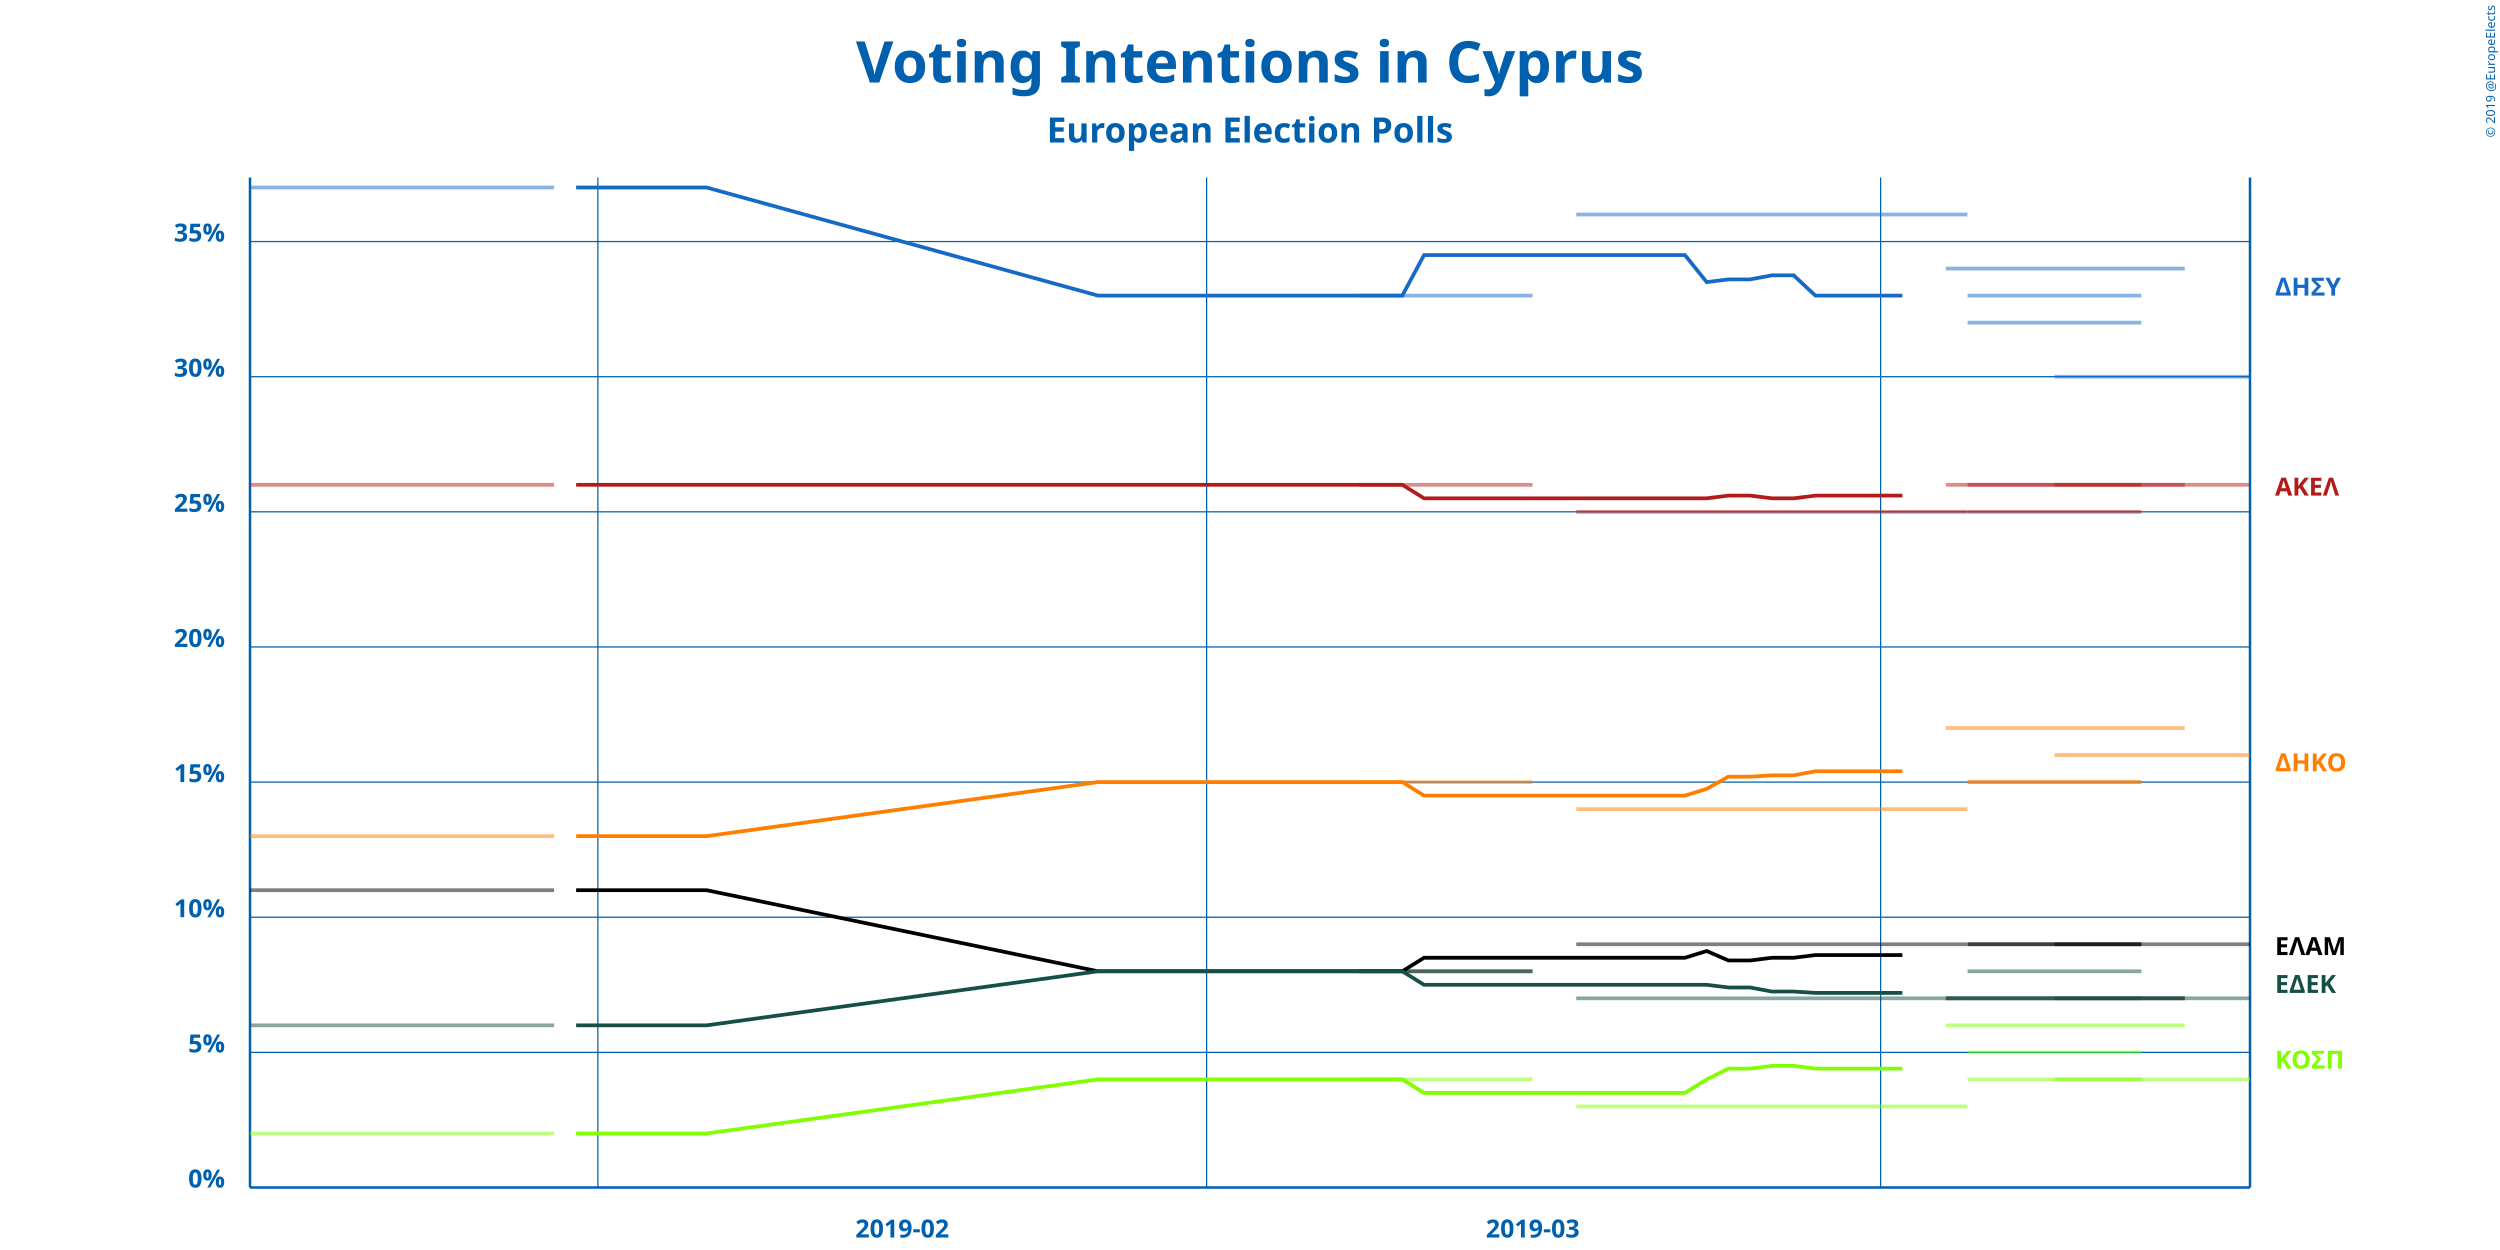
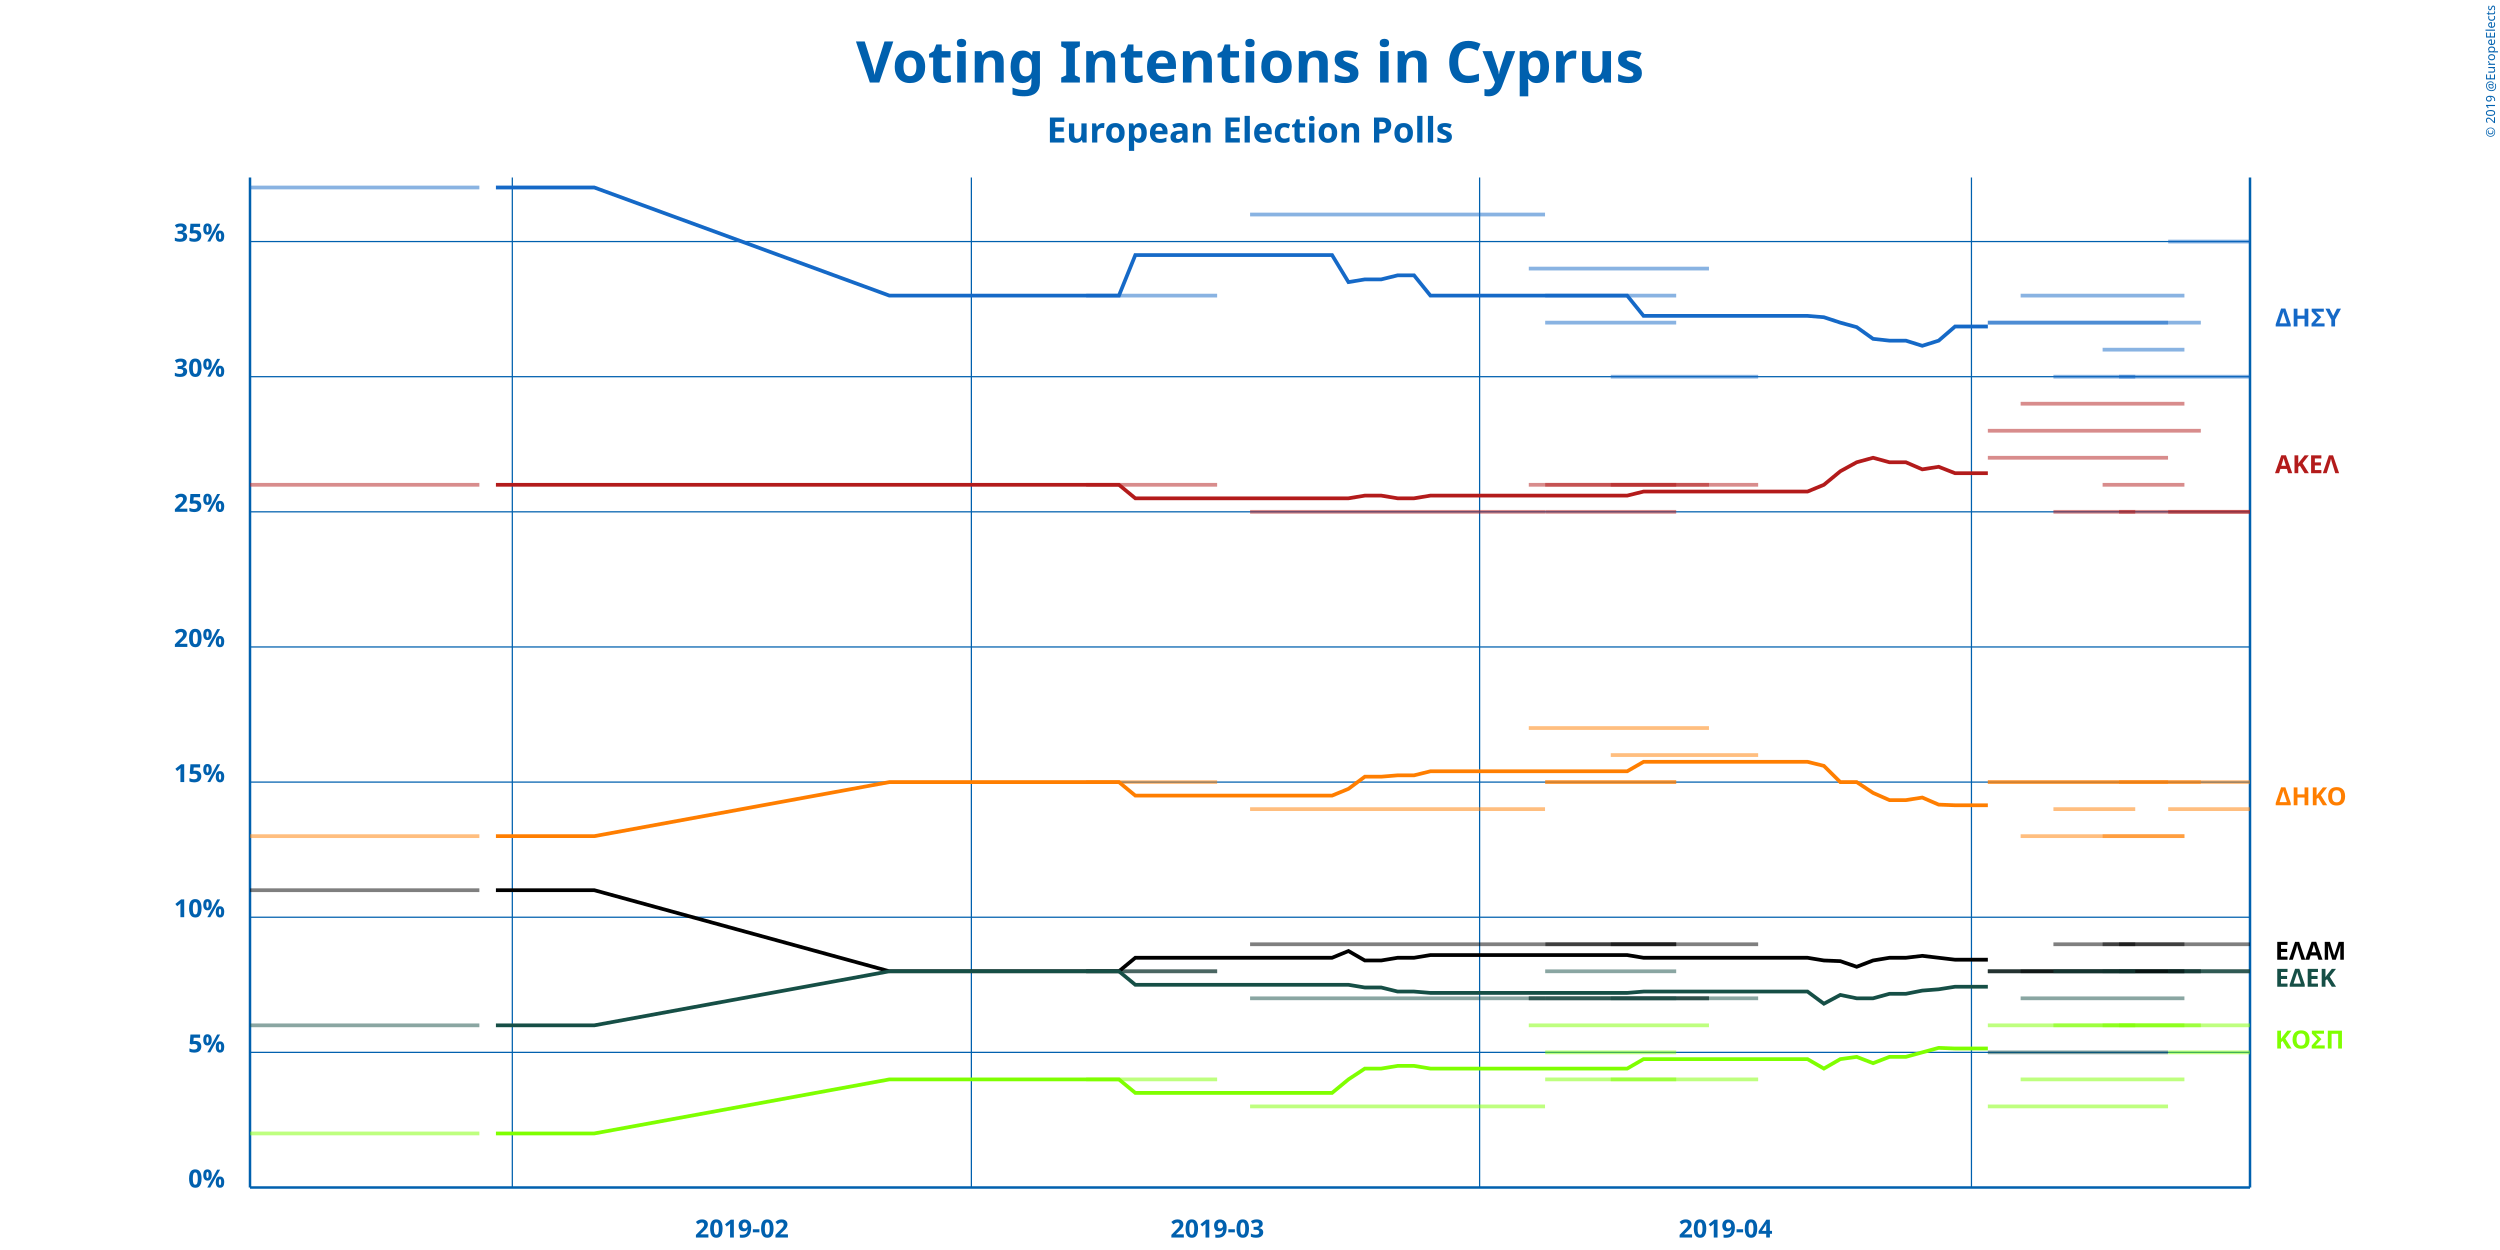
<svg HEIGHT="1000" WIDTH="2000">
  <rect fill="#FFFFFF" height="1000" stroke="none" width="2000" x="0" y="0" />
  <text fill="#0060AE" font-family="'Advent Pro'" font-size="46px" font-style="normal" font-weight="bold" text-align="center" text-anchor="middle" x="1000" y="66">Voting Intentions in Cyprus</text>
  <text fill="#0060AE" font-family="'Advent Pro'" font-size="28px" font-style="normal" font-weight="bold" text-align="center" text-anchor="middle" x="1000" y="114">European Election Polls</text>
  <text fill="#0060AE" font-family="'Advent Pro'" font-size="10px" font-style="normal" font-weight="normal" text-align="center" text-anchor="end" transform="rotate(270)" x="-4" y="1996">© 2019 @EuropeElects</text>
  <g>
    <g>
      <line stroke="#0060AE" stroke-width="2" x1="200.0" x2="1800.0" y1="950.0" y2="950.0" />
      <text fill="#0060AE" font-family="'Advent Pro'" font-size="20px" font-style="normal" font-weight="bold" text-align="center" text-anchor="end" x="180.0" y="950.0">0%</text>
      <line stroke="#0060AE" stroke-width="2" x1="200.0" x2="200.0" y1="950.0" y2="142.0" />
      <line stroke="#0060AE" stroke-width="2" x1="1800.0" x2="1800.0" y1="950.0" y2="142.0" />
-       <line stroke="#0060AE" stroke-width="1" x1="478.291" x2="478.291" y1="950.0" y2="142.0" />
-       <text fill="#0060AE" font-family="'Advent Pro'" font-size="20px" font-style="normal" font-weight="bold" text-align="center" text-anchor="middle" x="721.796" y="990.0">2019-02</text>
-       <line stroke="#0060AE" stroke-width="1" x1="965.301" x2="965.301" y1="950.0" y2="142.0" />
-       <text fill="#0060AE" font-family="'Advent Pro'" font-size="20px" font-style="normal" font-weight="bold" text-align="center" text-anchor="middle" x="1226.198" y="990.0">2019-03</text>
-       <line stroke="#0060AE" stroke-width="1" x1="1504.49" x2="1504.49" y1="950.0" y2="142.0" />
+       <line stroke="#0060AE" stroke-width="1" x1="409.853" x2="409.853" y1="950.0" y2="142.0" />
+       <text fill="#0060AE" font-family="'Advent Pro'" font-size="20px" font-style="normal" font-weight="bold" text-align="center" text-anchor="middle" x="593.475" y="990.0">2019-02</text>
+       <line stroke="#0060AE" stroke-width="1" x1="777.096" x2="777.096" y1="950.0" y2="142.0" />
+       <text fill="#0060AE" font-family="'Advent Pro'" font-size="20px" font-style="normal" font-weight="bold" text-align="center" text-anchor="middle" x="973.834" y="990.0">2019-03</text>
+       <line stroke="#0060AE" stroke-width="1" x1="1183.687" x2="1183.687" y1="950.0" y2="142.0" />
+       <text fill="#0060AE" font-family="'Advent Pro'" font-size="20px" font-style="normal" font-weight="bold" text-align="center" text-anchor="middle" x="1380.425" y="990.0">2019-04</text>
+       <line stroke="#0060AE" stroke-width="1" x1="1577.162" x2="1577.162" y1="950.0" y2="142.0" />
      <line stroke="#0060AE" stroke-width="1" x1="200.0" x2="1800.0" y1="841.892" y2="841.892" />
      <text fill="#0060AE" font-family="'Advent Pro'" font-size="20px" font-style="normal" font-weight="bold" text-align="center" text-anchor="end" x="180.0" y="841.892">5%</text>
      <line stroke="#0060AE" stroke-width="1" x1="200.0" x2="1800.0" y1="733.784" y2="733.784" />
      <text fill="#0060AE" font-family="'Advent Pro'" font-size="20px" font-style="normal" font-weight="bold" text-align="center" text-anchor="end" x="180.0" y="733.784">10%</text>
      <line stroke="#0060AE" stroke-width="1" x1="200.0" x2="1800.0" y1="625.676" y2="625.676" />
      <text fill="#0060AE" font-family="'Advent Pro'" font-size="20px" font-style="normal" font-weight="bold" text-align="center" text-anchor="end" x="180.0" y="625.676">15%</text>
      <line stroke="#0060AE" stroke-width="1" x1="200.0" x2="1800.0" y1="517.568" y2="517.568" />
      <text fill="#0060AE" font-family="'Advent Pro'" font-size="20px" font-style="normal" font-weight="bold" text-align="center" text-anchor="end" x="180.0" y="517.568">20%</text>
      <line stroke="#0060AE" stroke-width="1" x1="200.0" x2="1800.0" y1="409.459" y2="409.459" />
      <text fill="#0060AE" font-family="'Advent Pro'" font-size="20px" font-style="normal" font-weight="bold" text-align="center" text-anchor="end" x="180.0" y="409.459">25%</text>
      <line stroke="#0060AE" stroke-width="1" x1="200.0" x2="1800.0" y1="301.351" y2="301.351" />
      <text fill="#0060AE" font-family="'Advent Pro'" font-size="20px" font-style="normal" font-weight="bold" text-align="center" text-anchor="end" x="180.0" y="301.351">30%</text>
      <line stroke="#0060AE" stroke-width="1" x1="200.0" x2="1800.0" y1="193.243" y2="193.243" />
      <text fill="#0060AE" font-family="'Advent Pro'" font-size="20px" font-style="normal" font-weight="bold" text-align="center" text-anchor="end" x="180.0" y="193.243">35%</text>
    </g>
    <g>
-       <line stroke="#1569C7" stroke-opacity="0.5" stroke-width="3" x1="1643.635" x2="1800.0" y1="301.351" y2="301.351" />
-       <line stroke="#B31B1B" stroke-opacity="0.5" stroke-width="3" x1="1643.635" x2="1800.0" y1="387.838" y2="387.838" />
-       <line stroke="#FF7E00" stroke-opacity="0.5" stroke-width="3" x1="1643.635" x2="1800.0" y1="604.054" y2="604.054" />
-       <line stroke="#000000" stroke-opacity="0.5" stroke-width="3" x1="1643.635" x2="1800.0" y1="755.405" y2="755.405" />
-       <line stroke="#164F46" stroke-opacity="0.5" stroke-width="3" x1="1643.635" x2="1800.0" y1="798.649" y2="798.649" />
-       <line stroke="#7FFF00" stroke-opacity="0.5" stroke-width="3" x1="1643.635" x2="1800.0" y1="863.514" y2="863.514" />
-       <line stroke="#1569C7" stroke-opacity="0.5" stroke-width="3" x1="1556.669" x2="1747.82" y1="214.865" y2="214.865" />
-       <line stroke="#B31B1B" stroke-opacity="0.5" stroke-width="3" x1="1556.669" x2="1747.82" y1="387.838" y2="387.838" />
-       <line stroke="#FF7E00" stroke-opacity="0.5" stroke-width="3" x1="1556.669" x2="1747.82" y1="582.432" y2="582.432" />
-       <line stroke="#000000" stroke-opacity="0.5" stroke-width="3" x1="1556.669" x2="1747.82" y1="798.649" y2="798.649" />
-       <line stroke="#164F46" stroke-opacity="0.5" stroke-width="3" x1="1556.669" x2="1747.82" y1="798.649" y2="798.649" />
-       <line stroke="#7FFF00" stroke-opacity="0.5" stroke-width="3" x1="1556.669" x2="1747.82" y1="820.27" y2="820.27" />
-       <line stroke="#1569C7" stroke-opacity="0.5" stroke-width="3" x1="1574.062" x2="1713.034" y1="258.108" y2="258.108" />
-       <line stroke="#B31B1B" stroke-opacity="0.5" stroke-width="3" x1="1574.062" x2="1713.034" y1="387.838" y2="387.838" />
-       <line stroke="#FF7E00" stroke-opacity="0.5" stroke-width="3" x1="1574.062" x2="1713.034" y1="625.676" y2="625.676" />
-       <line stroke="#000000" stroke-opacity="0.5" stroke-width="3" x1="1574.062" x2="1713.034" y1="755.405" y2="755.405" />
-       <line stroke="#164F46" stroke-opacity="0.5" stroke-width="3" x1="1574.062" x2="1713.034" y1="777.027" y2="777.027" />
-       <line stroke="#7FFF00" stroke-opacity="0.5" stroke-width="3" x1="1574.062" x2="1713.034" y1="863.514" y2="863.514" />
-       <line stroke="#1569C7" stroke-opacity="0.5" stroke-width="3" x1="1574.062" x2="1713.034" y1="236.486" y2="236.486" />
-       <line stroke="#B31B1B" stroke-opacity="0.5" stroke-width="3" x1="1574.062" x2="1713.034" y1="409.459" y2="409.459" />
-       <line stroke="#FF7E00" stroke-opacity="0.5" stroke-width="3" x1="1574.062" x2="1713.034" y1="625.676" y2="625.676" />
-       <line stroke="#000000" stroke-opacity="0.5" stroke-width="3" x1="1574.062" x2="1713.034" y1="755.405" y2="755.405" />
-       <line stroke="#164F46" stroke-opacity="0.5" stroke-width="3" x1="1574.062" x2="1713.034" y1="798.649" y2="798.649" />
-       <line stroke="#7FFF00" stroke-opacity="0.5" stroke-width="3" x1="1574.062" x2="1713.034" y1="841.892" y2="841.892" />
-       <line stroke="#1569C7" stroke-opacity="0.5" stroke-width="3" x1="1260.985" x2="1573.888" y1="171.622" y2="171.622" />
-       <line stroke="#B31B1B" stroke-opacity="0.5" stroke-width="3" x1="1260.985" x2="1573.888" y1="409.459" y2="409.459" />
-       <line stroke="#FF7E00" stroke-opacity="0.5" stroke-width="3" x1="1260.985" x2="1573.888" y1="647.297" y2="647.297" />
-       <line stroke="#000000" stroke-opacity="0.5" stroke-width="3" x1="1260.985" x2="1573.888" y1="755.405" y2="755.405" />
-       <line stroke="#164F46" stroke-opacity="0.5" stroke-width="3" x1="1260.985" x2="1573.888" y1="798.649" y2="798.649" />
-       <line stroke="#7FFF00" stroke-opacity="0.5" stroke-width="3" x1="1260.985" x2="1573.888" y1="885.135" y2="885.135" />
-       <line stroke="#1569C7" stroke-opacity="0.5" stroke-width="3" x1="1087.053" x2="1226.025" y1="236.486" y2="236.486" />
-       <line stroke="#B31B1B" stroke-opacity="0.5" stroke-width="3" x1="1087.053" x2="1226.025" y1="387.838" y2="387.838" />
-       <line stroke="#FF7E00" stroke-opacity="0.5" stroke-width="3" x1="1087.053" x2="1226.025" y1="625.676" y2="625.676" />
-       <line stroke="#000000" stroke-opacity="0.5" stroke-width="3" x1="1087.053" x2="1226.025" y1="777.027" y2="777.027" />
-       <line stroke="#164F46" stroke-opacity="0.5" stroke-width="3" x1="1087.053" x2="1226.025" y1="777.027" y2="777.027" />
-       <line stroke="#7FFF00" stroke-opacity="0.5" stroke-width="3" x1="1087.053" x2="1226.025" y1="863.514" y2="863.514" />
-       <line stroke="#1569C7" stroke-opacity="0.5" stroke-width="3" x1="200.0" x2="443.331" y1="150.0" y2="150.0" />
-       <line stroke="#B31B1B" stroke-opacity="0.5" stroke-width="3" x1="200.0" x2="443.331" y1="387.838" y2="387.838" />
-       <line stroke="#FF7E00" stroke-opacity="0.5" stroke-width="3" x1="200.0" x2="443.331" y1="668.919" y2="668.919" />
-       <line stroke="#000000" stroke-opacity="0.5" stroke-width="3" x1="200.0" x2="443.331" y1="712.162" y2="712.162" />
-       <line stroke="#164F46" stroke-opacity="0.5" stroke-width="3" x1="200.0" x2="443.331" y1="820.27" y2="820.27" />
-       <line stroke="#7FFF00" stroke-opacity="0.5" stroke-width="3" x1="200.0" x2="443.331" y1="906.757" y2="906.757" />
+       <line stroke="#1569C7" stroke-opacity="0.5" stroke-width="3" x1="1734.552" x2="1800.0" y1="193.243" y2="193.243" />
+       <line stroke="#B31B1B" stroke-opacity="0.5" stroke-width="3" x1="1734.552" x2="1800.0" y1="409.459" y2="409.459" />
+       <line stroke="#FF7E00" stroke-opacity="0.5" stroke-width="3" x1="1734.552" x2="1800.0" y1="647.297" y2="647.297" />
+       <line stroke="#000000" stroke-opacity="0.5" stroke-width="3" x1="1734.552" x2="1800.0" y1="777.027" y2="777.027" />
+       <line stroke="#164F46" stroke-opacity="0.5" stroke-width="3" x1="1734.552" x2="1800.0" y1="777.027" y2="777.027" />
+       <line stroke="#7FFF00" stroke-opacity="0.5" stroke-width="3" x1="1734.552" x2="1800.0" y1="841.892" y2="841.892" />
+       <line stroke="#1569C7" stroke-opacity="0.5" stroke-width="3" x1="1695.205" x2="1800.0" y1="301.351" y2="301.351" />
+       <line stroke="#B31B1B" stroke-opacity="0.5" stroke-width="3" x1="1695.205" x2="1800.0" y1="409.459" y2="409.459" />
+       <line stroke="#FF7E00" stroke-opacity="0.5" stroke-width="3" x1="1695.205" x2="1800.0" y1="625.676" y2="625.676" />
+       <line stroke="#000000" stroke-opacity="0.5" stroke-width="3" x1="1695.205" x2="1800.0" y1="755.405" y2="755.405" />
+       <line stroke="#164F46" stroke-opacity="0.5" stroke-width="3" x1="1695.205" x2="1800.0" y1="777.027" y2="777.027" />
+       <line stroke="#7FFF00" stroke-opacity="0.5" stroke-width="3" x1="1695.205" x2="1800.0" y1="820.27" y2="820.27" />
+       <line stroke-opacity="0.5" stroke-width="3" x1="1695.205" x2="1800.0" y1="950.0" y2="950.0" />
+       <line stroke="#1569C7" stroke-opacity="0.5" stroke-width="3" x1="1590.278" x2="1760.653" y1="258.108" y2="258.108" />
+       <line stroke="#B31B1B" stroke-opacity="0.5" stroke-width="3" x1="1590.278" x2="1760.653" y1="344.595" y2="344.595" />
+       <line stroke="#FF7E00" stroke-opacity="0.5" stroke-width="3" x1="1590.278" x2="1760.653" y1="625.676" y2="625.676" />
+       <line stroke="#000000" stroke-opacity="0.5" stroke-width="3" x1="1590.278" x2="1760.653" y1="777.027" y2="777.027" />
+       <line stroke="#164F46" stroke-opacity="0.5" stroke-width="3" x1="1590.278" x2="1760.653" y1="777.027" y2="777.027" />
+       <line stroke="#7FFF00" stroke-opacity="0.5" stroke-width="3" x1="1590.278" x2="1760.653" y1="820.27" y2="820.27" />
+       <line stroke="#1569C7" stroke-opacity="0.5" stroke-width="3" x1="1682.089" x2="1747.537" y1="279.73" y2="279.73" />
+       <line stroke="#B31B1B" stroke-opacity="0.5" stroke-width="3" x1="1682.089" x2="1747.537" y1="387.838" y2="387.838" />
+       <line stroke="#FF7E00" stroke-opacity="0.5" stroke-width="3" x1="1682.089" x2="1747.537" y1="668.919" y2="668.919" />
+       <line stroke="#000000" stroke-opacity="0.5" stroke-width="3" x1="1682.089" x2="1747.537" y1="755.405" y2="755.405" />
+       <line stroke="#164F46" stroke-opacity="0.5" stroke-width="3" x1="1682.089" x2="1747.537" y1="777.027" y2="777.027" />
+       <line stroke="#7FFF00" stroke-opacity="0.5" stroke-width="3" x1="1682.089" x2="1747.537" y1="820.27" y2="820.27" />
+       <line stroke="#1569C7" stroke-opacity="0.5" stroke-width="3" x1="1616.51" x2="1747.537" y1="236.486" y2="236.486" />
+       <line stroke="#B31B1B" stroke-opacity="0.5" stroke-width="3" x1="1616.51" x2="1747.537" y1="322.973" y2="322.973" />
+       <line stroke="#FF7E00" stroke-opacity="0.5" stroke-width="3" x1="1616.51" x2="1747.537" y1="668.919" y2="668.919" />
+       <line stroke="#000000" stroke-opacity="0.5" stroke-width="3" x1="1616.51" x2="1747.537" y1="777.027" y2="777.027" />
+       <line stroke="#164F46" stroke-opacity="0.5" stroke-width="3" x1="1616.51" x2="1747.537" y1="798.649" y2="798.649" />
+       <line stroke="#7FFF00" stroke-opacity="0.5" stroke-width="3" x1="1616.51" x2="1747.537" y1="863.514" y2="863.514" />
+       <line stroke="#1569C7" stroke-opacity="0.5" stroke-width="3" x1="1590.278" x2="1734.421" y1="258.108" y2="258.108" />
+       <line stroke="#B31B1B" stroke-opacity="0.5" stroke-width="3" x1="1590.278" x2="1734.421" y1="366.216" y2="366.216" />
+       <line stroke="#FF7E00" stroke-opacity="0.5" stroke-width="3" x1="1590.278" x2="1734.421" y1="625.676" y2="625.676" />
+       <line stroke="#000000" stroke-opacity="0.5" stroke-width="3" x1="1590.278" x2="1734.421" y1="777.027" y2="777.027" />
+       <line stroke="#164F46" stroke-opacity="0.5" stroke-width="3" x1="1590.278" x2="1734.421" y1="841.892" y2="841.892" />
+       <line stroke="#7FFF00" stroke-opacity="0.5" stroke-width="3" x1="1590.278" x2="1734.421" y1="885.135" y2="885.135" />
+       <line stroke="#1569C7" stroke-opacity="0.5" stroke-width="3" x1="1642.741" x2="1708.189" y1="301.351" y2="301.351" />
+       <line stroke="#B31B1B" stroke-opacity="0.5" stroke-width="3" x1="1642.741" x2="1708.189" y1="409.459" y2="409.459" />
+       <line stroke="#FF7E00" stroke-opacity="0.5" stroke-width="3" x1="1642.741" x2="1708.189" y1="647.297" y2="647.297" />
+       <line stroke="#000000" stroke-opacity="0.5" stroke-width="3" x1="1642.741" x2="1708.189" y1="755.405" y2="755.405" />
+       <line stroke="#164F46" stroke-opacity="0.5" stroke-width="3" x1="1642.741" x2="1708.189" y1="777.027" y2="777.027" />
+       <line stroke="#7FFF00" stroke-opacity="0.5" stroke-width="3" x1="1642.741" x2="1708.189" y1="820.27" y2="820.27" />
+       <line stroke="#1569C7" stroke-opacity="0.5" stroke-width="3" x1="1288.614" x2="1406.525" y1="301.351" y2="301.351" />
+       <line stroke="#B31B1B" stroke-opacity="0.5" stroke-width="3" x1="1288.614" x2="1406.525" y1="387.838" y2="387.838" />
+       <line stroke="#FF7E00" stroke-opacity="0.5" stroke-width="3" x1="1288.614" x2="1406.525" y1="604.054" y2="604.054" />
+       <line stroke="#000000" stroke-opacity="0.5" stroke-width="3" x1="1288.614" x2="1406.525" y1="755.405" y2="755.405" />
+       <line stroke="#164F46" stroke-opacity="0.5" stroke-width="3" x1="1288.614" x2="1406.525" y1="798.649" y2="798.649" />
+       <line stroke="#7FFF00" stroke-opacity="0.5" stroke-width="3" x1="1288.614" x2="1406.525" y1="863.514" y2="863.514" />
+       <line stroke="#1569C7" stroke-opacity="0.5" stroke-width="3" x1="1223.035" x2="1367.178" y1="214.865" y2="214.865" />
+       <line stroke="#B31B1B" stroke-opacity="0.5" stroke-width="3" x1="1223.035" x2="1367.178" y1="387.838" y2="387.838" />
+       <line stroke="#FF7E00" stroke-opacity="0.5" stroke-width="3" x1="1223.035" x2="1367.178" y1="582.432" y2="582.432" />
+       <line stroke="#000000" stroke-opacity="0.5" stroke-width="3" x1="1223.035" x2="1367.178" y1="798.649" y2="798.649" />
+       <line stroke="#164F46" stroke-opacity="0.5" stroke-width="3" x1="1223.035" x2="1367.178" y1="798.649" y2="798.649" />
+       <line stroke="#7FFF00" stroke-opacity="0.5" stroke-width="3" x1="1223.035" x2="1367.178" y1="820.27" y2="820.27" />
+       <line stroke="#1569C7" stroke-opacity="0.5" stroke-width="3" x1="1236.151" x2="1340.946" y1="258.108" y2="258.108" />
+       <line stroke="#B31B1B" stroke-opacity="0.5" stroke-width="3" x1="1236.151" x2="1340.946" y1="387.838" y2="387.838" />
+       <line stroke="#FF7E00" stroke-opacity="0.5" stroke-width="3" x1="1236.151" x2="1340.946" y1="625.676" y2="625.676" />
+       <line stroke="#000000" stroke-opacity="0.5" stroke-width="3" x1="1236.151" x2="1340.946" y1="755.405" y2="755.405" />
+       <line stroke="#164F46" stroke-opacity="0.5" stroke-width="3" x1="1236.151" x2="1340.946" y1="777.027" y2="777.027" />
+       <line stroke="#7FFF00" stroke-opacity="0.5" stroke-width="3" x1="1236.151" x2="1340.946" y1="863.514" y2="863.514" />
+       <line stroke="#1569C7" stroke-opacity="0.5" stroke-width="3" x1="1236.151" x2="1340.946" y1="236.486" y2="236.486" />
+       <line stroke="#B31B1B" stroke-opacity="0.5" stroke-width="3" x1="1236.151" x2="1340.946" y1="409.459" y2="409.459" />
+       <line stroke="#FF7E00" stroke-opacity="0.5" stroke-width="3" x1="1236.151" x2="1340.946" y1="625.676" y2="625.676" />
+       <line stroke="#000000" stroke-opacity="0.5" stroke-width="3" x1="1236.151" x2="1340.946" y1="755.405" y2="755.405" />
+       <line stroke="#164F46" stroke-opacity="0.5" stroke-width="3" x1="1236.151" x2="1340.946" y1="798.649" y2="798.649" />
+       <line stroke="#7FFF00" stroke-opacity="0.5" stroke-width="3" x1="1236.151" x2="1340.946" y1="841.892" y2="841.892" />
+       <line stroke="#1569C7" stroke-opacity="0.5" stroke-width="3" x1="1000.066" x2="1236.019" y1="171.622" y2="171.622" />
+       <line stroke="#B31B1B" stroke-opacity="0.5" stroke-width="3" x1="1000.066" x2="1236.019" y1="409.459" y2="409.459" />
+       <line stroke="#FF7E00" stroke-opacity="0.5" stroke-width="3" x1="1000.066" x2="1236.019" y1="647.297" y2="647.297" />
+       <line stroke="#000000" stroke-opacity="0.5" stroke-width="3" x1="1000.066" x2="1236.019" y1="755.405" y2="755.405" />
+       <line stroke="#164F46" stroke-opacity="0.5" stroke-width="3" x1="1000.066" x2="1236.019" y1="798.649" y2="798.649" />
+       <line stroke="#7FFF00" stroke-opacity="0.5" stroke-width="3" x1="1000.066" x2="1236.019" y1="885.135" y2="885.135" />
+       <line stroke="#1569C7" stroke-opacity="0.5" stroke-width="3" x1="868.907" x2="973.703" y1="236.486" y2="236.486" />
+       <line stroke="#B31B1B" stroke-opacity="0.5" stroke-width="3" x1="868.907" x2="973.703" y1="387.838" y2="387.838" />
+       <line stroke="#FF7E00" stroke-opacity="0.5" stroke-width="3" x1="868.907" x2="973.703" y1="625.676" y2="625.676" />
+       <line stroke="#000000" stroke-opacity="0.5" stroke-width="3" x1="868.907" x2="973.703" y1="777.027" y2="777.027" />
+       <line stroke="#164F46" stroke-opacity="0.5" stroke-width="3" x1="868.907" x2="973.703" y1="777.027" y2="777.027" />
+       <line stroke="#7FFF00" stroke-opacity="0.5" stroke-width="3" x1="868.907" x2="973.703" y1="863.514" y2="863.514" />
+       <line stroke="#1569C7" stroke-opacity="0.5" stroke-width="3" x1="200.0" x2="383.49" y1="150.0" y2="150.0" />
+       <line stroke="#B31B1B" stroke-opacity="0.5" stroke-width="3" x1="200.0" x2="383.49" y1="387.838" y2="387.838" />
+       <line stroke="#FF7E00" stroke-opacity="0.5" stroke-width="3" x1="200.0" x2="383.49" y1="668.919" y2="668.919" />
+       <line stroke="#000000" stroke-opacity="0.5" stroke-width="3" x1="200.0" x2="383.49" y1="712.162" y2="712.162" />
+       <line stroke="#164F46" stroke-opacity="0.5" stroke-width="3" x1="200.0" x2="383.49" y1="820.27" y2="820.27" />
+       <line stroke="#7FFF00" stroke-opacity="0.5" stroke-width="3" x1="200.0" x2="383.49" y1="906.757" y2="906.757" />
    </g>
    <g>
-       <polyline fill="none" points="460.898,150.0 478.291,150.0 495.684,150.0 513.078,150.0 530.471,150.0 547.864,150.0 565.257,150.0                  878.335,236.486 895.728,236.486 913.121,236.486 930.514,236.486 947.907,236.486 965.301,236.486 982.694,236.486 1000.087,236.486 1017.48,236.486 1034.873,236.486 1052.267,236.486 1069.66,236.486 1087.053,236.486 1104.446,236.486 1121.839,236.486 1139.233,204.054 1156.626,204.054 1174.019,204.054 1191.412,204.054 1208.805,204.054 1226.198,204.054 1243.592,204.054 1260.985,204.054 1278.378,204.054 1295.771,204.054 1313.164,204.054 1330.558,204.054 1347.951,204.054 1365.344,225.676 1382.737,223.514 1400.13,223.514 1417.524,220.27 1434.917,220.27 1452.31,236.486 1469.703,236.486 1487.096,236.486 1504.49,236.486 1521.883,236.486" stroke="#1569C7" stroke-width="3" />
-       <text fill="#1569C7" font-family="'Advent Pro'" font-size="20px" font-style="normal" font-weight="bold" text-align="center" text-anchor="start" x="1820.0" y="236.486">ΔΗΣΥ</text>
-       <polyline fill="none" points="460.898,387.838 478.291,387.838 495.684,387.838 513.078,387.838 530.471,387.838 547.864,387.838 565.257,387.838                  878.335,387.838 895.728,387.838 913.121,387.838 930.514,387.838 947.907,387.838 965.301,387.838 982.694,387.838 1000.087,387.838 1017.48,387.838 1034.873,387.838 1052.267,387.838 1069.66,387.838 1087.053,387.838 1104.446,387.838 1121.839,387.838 1139.233,398.649 1156.626,398.649 1174.019,398.649 1191.412,398.649 1208.805,398.649 1226.198,398.649 1243.592,398.649 1260.985,398.649 1278.378,398.649 1295.771,398.649 1313.164,398.649 1330.558,398.649 1347.951,398.649 1365.344,398.649 1382.737,396.486 1400.13,396.486 1417.524,398.649 1434.917,398.649 1452.31,396.486 1469.703,396.486 1487.096,396.486 1504.49,396.486 1521.883,396.486" stroke="#B31B1B" stroke-width="3" />
-       <text fill="#B31B1B" font-family="'Advent Pro'" font-size="20px" font-style="normal" font-weight="bold" text-align="center" text-anchor="start" x="1820.0" y="396.486">ΑΚΕΛ</text>
-       <polyline fill="none" points="460.898,668.919 478.291,668.919 495.684,668.919 513.078,668.919 530.471,668.919 547.864,668.919 565.257,668.919                  878.335,625.676 895.728,625.676 913.121,625.676 930.514,625.676 947.907,625.676 965.301,625.676 982.694,625.676 1000.087,625.676 1017.48,625.676 1034.873,625.676 1052.267,625.676 1069.66,625.676 1087.053,625.676 1104.446,625.676 1121.839,625.676 1139.233,636.486 1156.626,636.486 1174.019,636.486 1191.412,636.486 1208.805,636.486 1226.198,636.486 1243.592,636.486 1260.985,636.486 1278.378,636.486 1295.771,636.486 1313.164,636.486 1330.558,636.486 1347.951,636.486 1365.344,631.081 1382.737,621.351 1400.13,621.351 1417.524,620.27 1434.917,620.27 1452.31,617.027 1469.703,617.027 1487.096,617.027 1504.49,617.027 1521.883,617.027" stroke="#FF7E00" stroke-width="3" />
-       <text fill="#FF7E00" font-family="'Advent Pro'" font-size="20px" font-style="normal" font-weight="bold" text-align="center" text-anchor="start" x="1820.0" y="617.027">ΔΗΚΟ</text>
-       <polyline fill="none" points="460.898,712.162 478.291,712.162 495.684,712.162 513.078,712.162 530.471,712.162 547.864,712.162 565.257,712.162                  878.335,777.027 895.728,777.027 913.121,777.027 930.514,777.027 947.907,777.027 965.301,777.027 982.694,777.027 1000.087,777.027 1017.48,777.027 1034.873,777.027 1052.267,777.027 1069.66,777.027 1087.053,777.027 1104.446,777.027 1121.839,777.027 1139.233,766.216 1156.626,766.216 1174.019,766.216 1191.412,766.216 1208.805,766.216 1226.198,766.216 1243.592,766.216 1260.985,766.216 1278.378,766.216 1295.771,766.216 1313.164,766.216 1330.558,766.216 1347.951,766.216 1365.344,760.811 1382.737,768.378 1400.13,768.378 1417.524,766.216 1434.917,766.216 1452.31,764.054 1469.703,764.054 1487.096,764.054 1504.49,764.054 1521.883,764.054" stroke="#000000" stroke-width="3" />
-       <text fill="#000000" font-family="'Advent Pro'" font-size="20px" font-style="normal" font-weight="bold" text-align="center" text-anchor="start" x="1820.0" y="764.054">ΕΛΑΜ</text>
-       <polyline fill="none" points="460.898,820.27 478.291,820.27 495.684,820.27 513.078,820.27 530.471,820.27 547.864,820.27 565.257,820.27                  878.335,777.027 895.728,777.027 913.121,777.027 930.514,777.027 947.907,777.027 965.301,777.027 982.694,777.027 1000.087,777.027 1017.48,777.027 1034.873,777.027 1052.267,777.027 1069.66,777.027 1087.053,777.027 1104.446,777.027 1121.839,777.027 1139.233,787.838 1156.626,787.838 1174.019,787.838 1191.412,787.838 1208.805,787.838 1226.198,787.838 1243.592,787.838 1260.985,787.838 1278.378,787.838 1295.771,787.838 1313.164,787.838 1330.558,787.838 1347.951,787.838 1365.344,787.838 1382.737,790.0 1400.13,790.0 1417.524,793.243 1434.917,793.243 1452.31,794.324 1469.703,794.324 1487.096,794.324 1504.49,794.324 1521.883,794.324" stroke="#164F46" stroke-width="3" />
-       <text fill="#164F46" font-family="'Advent Pro'" font-size="20px" font-style="normal" font-weight="bold" text-align="center" text-anchor="start" x="1820.0" y="794.324">ΕΔΕΚ</text>
-       <polyline fill="none" points="460.898,906.757 478.291,906.757 495.684,906.757 513.078,906.757 530.471,906.757 547.864,906.757 565.257,906.757                  878.335,863.514 895.728,863.514 913.121,863.514 930.514,863.514 947.907,863.514 965.301,863.514 982.694,863.514 1000.087,863.514 1017.48,863.514 1034.873,863.514 1052.267,863.514 1069.66,863.514 1087.053,863.514 1104.446,863.514 1121.839,863.514 1139.233,874.324 1156.626,874.324 1174.019,874.324 1191.412,874.324 1208.805,874.324 1226.198,874.324 1243.592,874.324 1260.985,874.324 1278.378,874.324 1295.771,874.324 1313.164,874.324 1330.558,874.324 1347.951,874.324 1365.344,863.514 1382.737,854.865 1400.13,854.865 1417.524,852.703 1434.917,852.703 1452.31,854.865 1469.703,854.865 1487.096,854.865 1504.49,854.865 1521.883,854.865" stroke="#7FFF00" stroke-width="3" />
-       <text fill="#7FFF00" font-family="'Advent Pro'" font-size="20px" font-style="normal" font-weight="bold" text-align="center" text-anchor="start" x="1820.0" y="854.865">ΚΟΣΠ</text>
+       <polyline fill="none" points="396.737,150.0 409.853,150.0 422.969,150.0 436.085,150.0 449.201,150.0 462.317,150.0 475.432,150.0                  711.517,236.486 724.633,236.486 737.749,236.486 750.865,236.486 763.981,236.486 777.096,236.486 790.212,236.486 803.328,236.486 816.444,236.486 829.56,236.486 842.676,236.486 855.791,236.486 868.907,236.486 882.023,236.486 895.139,236.486 908.255,204.054 921.371,204.054 934.486,204.054 947.602,204.054 960.718,204.054 973.834,204.054 986.95,204.054 1000.066,204.054 1013.181,204.054 1026.297,204.054 1039.413,204.054 1052.529,204.054 1065.645,204.054 1078.761,225.676 1091.876,223.514 1104.992,223.514 1118.108,220.27 1131.224,220.27 1144.34,236.486 1157.456,236.486 1170.571,236.486 1183.687,236.486 1196.803,236.486 1209.919,236.486 1223.035,236.486 1236.151,236.486 1249.266,236.486 1262.382,236.486 1275.498,236.486 1288.614,236.486 1301.73,236.486 1314.845,252.703 1327.961,252.703 1341.077,252.703 1354.193,252.703 1367.309,252.703 1380.425,252.703 1393.54,252.703 1406.656,252.703 1419.772,252.703 1432.888,252.703 1446.004,252.703 1459.12,253.784 1472.235,258.108 1485.351,261.712 1498.467,271.081 1511.583,272.523 1524.699,272.523 1537.815,276.641 1550.93,272.523 1564.046,261.197 1577.162,261.197 1590.278,261.197" stroke="#1569C7" stroke-width="3" />
+       <text fill="#1569C7" font-family="'Advent Pro'" font-size="20px" font-style="normal" font-weight="bold" text-align="center" text-anchor="start" x="1820.0" y="261.197">ΔΗΣΥ</text>
+       <polyline fill="none" points="396.737,387.838 409.853,387.838 422.969,387.838 436.085,387.838 449.201,387.838 462.317,387.838 475.432,387.838                  711.517,387.838 724.633,387.838 737.749,387.838 750.865,387.838 763.981,387.838 777.096,387.838 790.212,387.838 803.328,387.838 816.444,387.838 829.56,387.838 842.676,387.838 855.791,387.838 868.907,387.838 882.023,387.838 895.139,387.838 908.255,398.649 921.371,398.649 934.486,398.649 947.602,398.649 960.718,398.649 973.834,398.649 986.95,398.649 1000.066,398.649 1013.181,398.649 1026.297,398.649 1039.413,398.649 1052.529,398.649 1065.645,398.649 1078.761,398.649 1091.876,396.486 1104.992,396.486 1118.108,398.649 1131.224,398.649 1144.34,396.486 1157.456,396.486 1170.571,396.486 1183.687,396.486 1196.803,396.486 1209.919,396.486 1223.035,396.486 1236.151,396.486 1249.266,396.486 1262.382,396.486 1275.498,396.486 1288.614,396.486 1301.73,396.486 1314.845,393.243 1327.961,393.243 1341.077,393.243 1354.193,393.243 1367.309,393.243 1380.425,393.243 1393.54,393.243 1406.656,393.243 1419.772,393.243 1432.888,393.243 1446.004,393.243 1459.12,387.838 1472.235,377.027 1485.351,369.82 1498.467,366.216 1511.583,369.82 1524.699,369.82 1537.815,375.483 1550.93,373.423 1564.046,378.571 1577.162,378.571 1590.278,378.571" stroke="#B31B1B" stroke-width="3" />
+       <text fill="#B31B1B" font-family="'Advent Pro'" font-size="20px" font-style="normal" font-weight="bold" text-align="center" text-anchor="start" x="1820.0" y="378.571">ΑΚΕΛ</text>
+       <polyline fill="none" points="396.737,668.919 409.853,668.919 422.969,668.919 436.085,668.919 449.201,668.919 462.317,668.919 475.432,668.919                  711.517,625.676 724.633,625.676 737.749,625.676 750.865,625.676 763.981,625.676 777.096,625.676 790.212,625.676 803.328,625.676 816.444,625.676 829.56,625.676 842.676,625.676 855.791,625.676 868.907,625.676 882.023,625.676 895.139,625.676 908.255,636.486 921.371,636.486 934.486,636.486 947.602,636.486 960.718,636.486 973.834,636.486 986.95,636.486 1000.066,636.486 1013.181,636.486 1026.297,636.486 1039.413,636.486 1052.529,636.486 1065.645,636.486 1078.761,631.081 1091.876,621.351 1104.992,621.351 1118.108,620.27 1131.224,620.27 1144.34,617.027 1157.456,617.027 1170.571,617.027 1183.687,617.027 1196.803,617.027 1209.919,617.027 1223.035,617.027 1236.151,617.027 1249.266,617.027 1262.382,617.027 1275.498,617.027 1288.614,617.027 1301.73,617.027 1314.845,609.459 1327.961,609.459 1341.077,609.459 1354.193,609.459 1367.309,609.459 1380.425,609.459 1393.54,609.459 1406.656,609.459 1419.772,609.459 1432.888,609.459 1446.004,609.459 1459.12,612.703 1472.235,625.676 1485.351,625.676 1498.467,634.324 1511.583,640.09 1524.699,640.09 1537.815,638.031 1550.93,643.694 1564.046,644.208 1577.162,644.208 1590.278,644.208" stroke="#FF7E00" stroke-width="3" />
+       <text fill="#FF7E00" font-family="'Advent Pro'" font-size="20px" font-style="normal" font-weight="bold" text-align="center" text-anchor="start" x="1820.0" y="644.208">ΔΗΚΟ</text>
+       <polyline fill="none" points="396.737,712.162 409.853,712.162 422.969,712.162 436.085,712.162 449.201,712.162 462.317,712.162 475.432,712.162                  711.517,777.027 724.633,777.027 737.749,777.027 750.865,777.027 763.981,777.027 777.096,777.027 790.212,777.027 803.328,777.027 816.444,777.027 829.56,777.027 842.676,777.027 855.791,777.027 868.907,777.027 882.023,777.027 895.139,777.027 908.255,766.216 921.371,766.216 934.486,766.216 947.602,766.216 960.718,766.216 973.834,766.216 986.95,766.216 1000.066,766.216 1013.181,766.216 1026.297,766.216 1039.413,766.216 1052.529,766.216 1065.645,766.216 1078.761,760.811 1091.876,768.378 1104.992,768.378 1118.108,766.216 1131.224,766.216 1144.34,764.054 1157.456,764.054 1170.571,764.054 1183.687,764.054 1196.803,764.054 1209.919,764.054 1223.035,764.054 1236.151,764.054 1249.266,764.054 1262.382,764.054 1275.498,764.054 1288.614,764.054 1301.73,764.054 1314.845,766.216 1327.961,766.216 1341.077,766.216 1354.193,766.216 1367.309,766.216 1380.425,766.216 1393.54,766.216 1406.656,766.216 1419.772,766.216 1432.888,766.216 1446.004,766.216 1459.12,768.378 1472.235,768.919 1485.351,773.423 1498.467,768.378 1511.583,766.216 1524.699,766.216 1537.815,764.672 1550.93,766.216 1564.046,767.761 1577.162,767.761 1590.278,767.761" stroke="#000000" stroke-width="3" />
+       <text fill="#000000" font-family="'Advent Pro'" font-size="20px" font-style="normal" font-weight="bold" text-align="center" text-anchor="start" x="1820.0" y="767.761">ΕΛΑΜ</text>
+       <polyline fill="none" points="396.737,820.27 409.853,820.27 422.969,820.27 436.085,820.27 449.201,820.27 462.317,820.27 475.432,820.27                  711.517,777.027 724.633,777.027 737.749,777.027 750.865,777.027 763.981,777.027 777.096,777.027 790.212,777.027 803.328,777.027 816.444,777.027 829.56,777.027 842.676,777.027 855.791,777.027 868.907,777.027 882.023,777.027 895.139,777.027 908.255,787.838 921.371,787.838 934.486,787.838 947.602,787.838 960.718,787.838 973.834,787.838 986.95,787.838 1000.066,787.838 1013.181,787.838 1026.297,787.838 1039.413,787.838 1052.529,787.838 1065.645,787.838 1078.761,787.838 1091.876,790.0 1104.992,790.0 1118.108,793.243 1131.224,793.243 1144.34,794.324 1157.456,794.324 1170.571,794.324 1183.687,794.324 1196.803,794.324 1209.919,794.324 1223.035,794.324 1236.151,794.324 1249.266,794.324 1262.382,794.324 1275.498,794.324 1288.614,794.324 1301.73,794.324 1314.845,793.243 1327.961,793.243 1341.077,793.243 1354.193,793.243 1367.309,793.243 1380.425,793.243 1393.54,793.243 1406.656,793.243 1419.772,793.243 1432.888,793.243 1446.004,793.243 1459.12,802.973 1472.235,795.946 1485.351,798.649 1498.467,798.649 1511.583,795.045 1524.699,795.045 1537.815,792.471 1550.93,791.441 1564.046,789.382 1577.162,789.382 1590.278,789.382" stroke="#164F46" stroke-width="3" />
+       <text fill="#164F46" font-family="'Advent Pro'" font-size="20px" font-style="normal" font-weight="bold" text-align="center" text-anchor="start" x="1820.0" y="789.382">ΕΔΕΚ</text>
+       <polyline fill="none" points="396.737,906.757 409.853,906.757 422.969,906.757 436.085,906.757 449.201,906.757 462.317,906.757 475.432,906.757                  711.517,863.514 724.633,863.514 737.749,863.514 750.865,863.514 763.981,863.514 777.096,863.514 790.212,863.514 803.328,863.514 816.444,863.514 829.56,863.514 842.676,863.514 855.791,863.514 868.907,863.514 882.023,863.514 895.139,863.514 908.255,874.324 921.371,874.324 934.486,874.324 947.602,874.324 960.718,874.324 973.834,874.324 986.95,874.324 1000.066,874.324 1013.181,874.324 1026.297,874.324 1039.413,874.324 1052.529,874.324 1065.645,874.324 1078.761,863.514 1091.876,854.865 1104.992,854.865 1118.108,852.703 1131.224,852.703 1144.34,854.865 1157.456,854.865 1170.571,854.865 1183.687,854.865 1196.803,854.865 1209.919,854.865 1223.035,854.865 1236.151,854.865 1249.266,854.865 1262.382,854.865 1275.498,854.865 1288.614,854.865 1301.73,854.865 1314.845,847.297 1327.961,847.297 1341.077,847.297 1354.193,847.297 1367.309,847.297 1380.425,847.297 1393.54,847.297 1406.656,847.297 1419.772,847.297 1432.888,847.297 1446.004,847.297 1459.12,854.865 1472.235,847.297 1485.351,845.495 1498.467,850.541 1511.583,845.495 1524.699,845.495 1537.815,841.892 1550.93,838.288 1564.046,838.803 1577.162,838.803 1590.278,838.803" stroke="#7FFF00" stroke-width="3" />
+       <text fill="#7FFF00" font-family="'Advent Pro'" font-size="20px" font-style="normal" font-weight="bold" text-align="center" text-anchor="start" x="1820.0" y="838.803">ΚΟΣΠ</text>
    </g>
  </g>
</svg>
